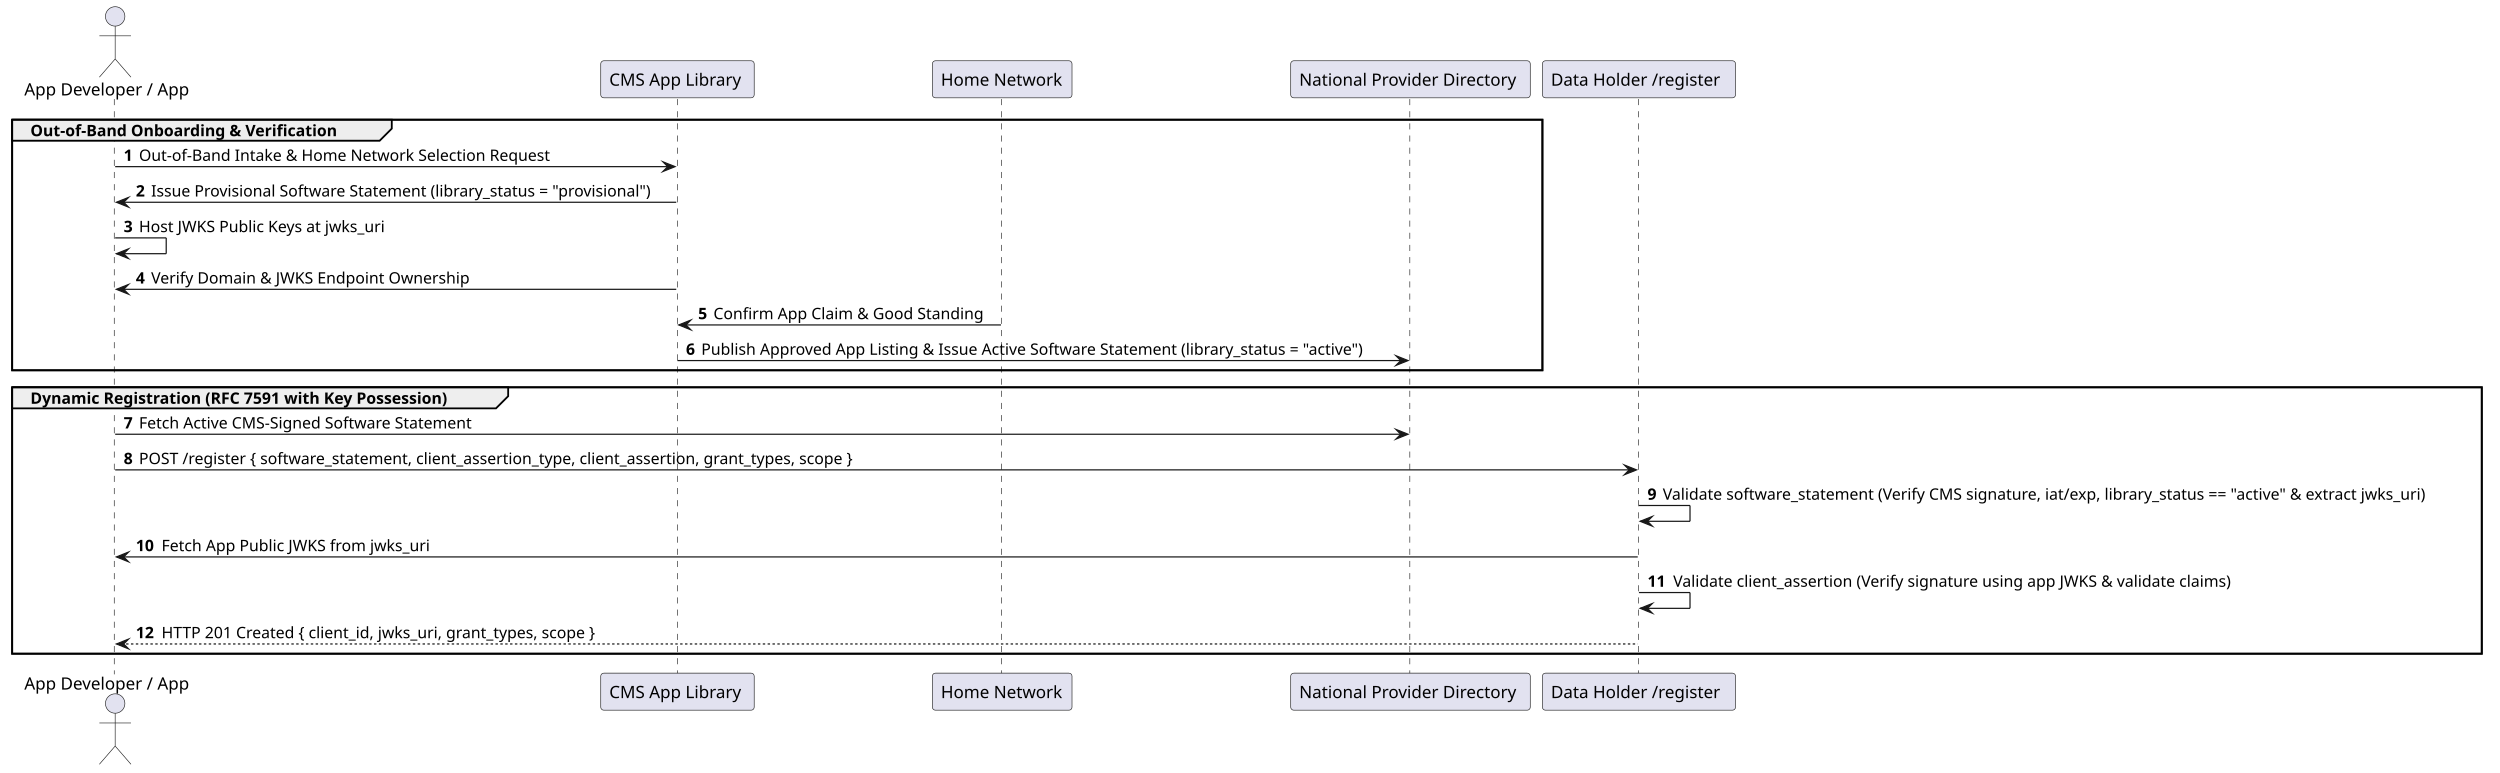
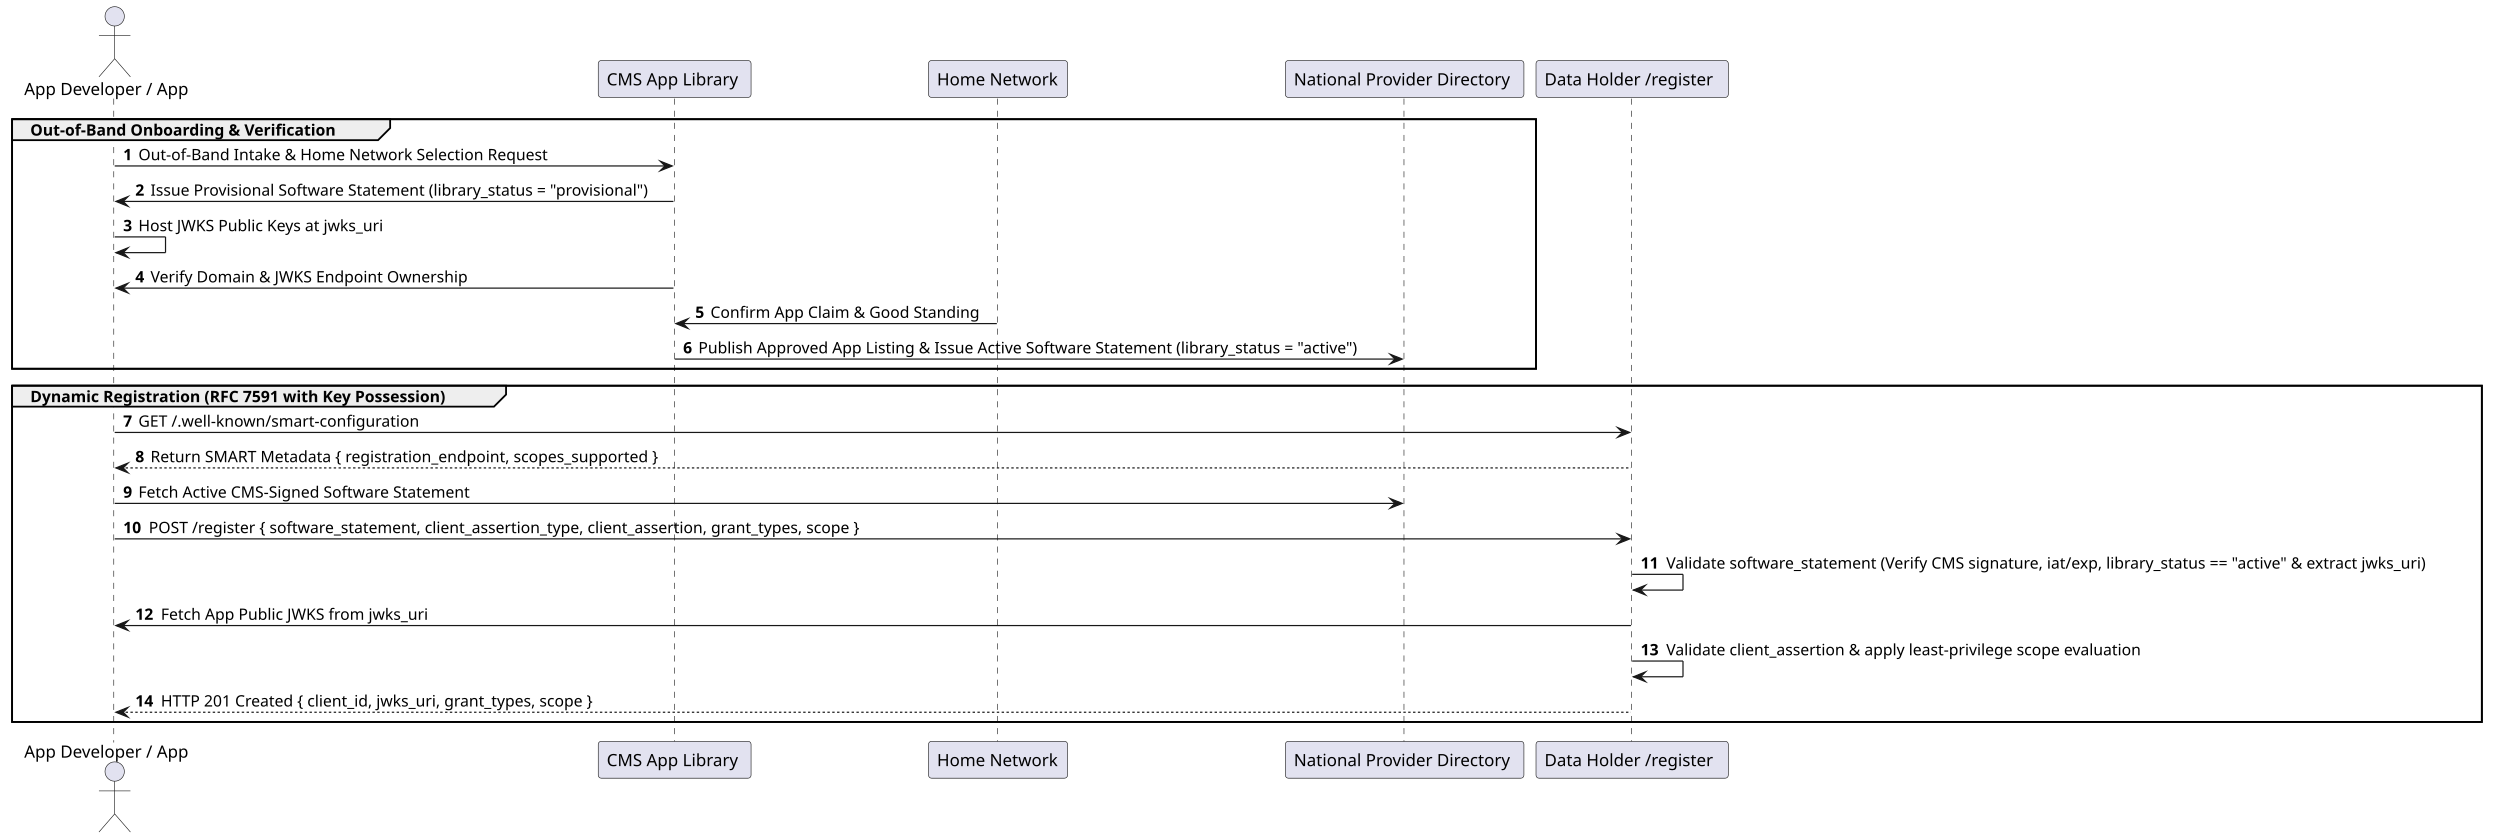
- <svg xmlns="http://www.w3.org/2000/svg" contentStyleType="text/css" data-diagram-type="SEQUENCE" height="309.687px" preserveAspectRatio="none" style="width:1000px;height:309px;background:#FFFFFF;" version="1.1" viewBox="0 0 1000 309" width="1000.04px" zoomAndPan="magnify">
+ <svg xmlns="http://www.w3.org/2000/svg" contentStyleType="text/css" data-diagram-type="SEQUENCE" height="336.481px" preserveAspectRatio="none" style="width:1000px;height:336px;background:#FFFFFF;" version="1.1" viewBox="0 0 1000 336" width="1000.245px" zoomAndPan="magnify">
  <defs />
  <g>
-     <rect fill="none" height="100.234" style="stroke:#000000;stroke-width:0.729;" width="612.106" x="4.862" y="47.882" />
-     <rect fill="none" height="106.555" style="stroke:#000000;stroke-width:0.729;" width="987.846" x="4.862" y="154.922" />
+     <rect fill="none" height="99.818" style="stroke:#000000;stroke-width:0.726;" width="609.564" x="4.841" y="47.683" />
+     <rect fill="none" height="134.493" style="stroke:#000000;stroke-width:0.726;" width="987.896" x="4.841" y="154.279" />
    <g class="participant-lifeline" data-entity-uid="part1" data-qualified-name="App" data-source-line="3" id="part1-lifeline">
      <g>
-         <rect fill="#000000" fill-opacity="0" height="230.125" width="3.889" x="44.123" y="39.617" />
-         <line style="stroke:#181818;stroke-width:0.243;stroke-dasharray:2.431,2.431;" x1="45.7" x2="45.7" y1="39.617" y2="269.741" />
+         <rect fill="#000000" fill-opacity="0" height="257.55" width="3.873" x="43.94" y="39.452" />
+         <line style="stroke:#181818;stroke-width:0.242;stroke-dasharray:2.421,2.421;" x1="45.51" x2="45.51" y1="39.452" y2="297.003" />
      </g>
    </g>
    <g class="participant-lifeline" data-entity-uid="part2" data-qualified-name="CMS" data-source-line="4" id="part2-lifeline">
      <g>
-         <rect fill="#000000" fill-opacity="0" height="230.125" width="3.889" x="269.043" y="39.617" />
-         <line style="stroke:#181818;stroke-width:0.243;stroke-dasharray:2.431,2.431;" x1="270.926" x2="270.926" y1="39.617" y2="269.741" />
+         <rect fill="#000000" fill-opacity="0" height="257.55" width="3.873" x="267.926" y="39.452" />
+         <line style="stroke:#181818;stroke-width:0.242;stroke-dasharray:2.421,2.421;" x1="269.802" x2="269.802" y1="39.452" y2="297.003" />
      </g>
    </g>
    <g class="participant-lifeline" data-entity-uid="part3" data-qualified-name="Network" data-source-line="5" id="part3-lifeline">
      <g>
-         <rect fill="#000000" fill-opacity="0" height="230.125" width="3.889" x="398.937" y="39.617" />
-         <line style="stroke:#181818;stroke-width:0.243;stroke-dasharray:2.431,2.431;" x1="400.671" x2="400.671" y1="39.617" y2="269.741" />
+         <rect fill="#000000" fill-opacity="0" height="257.55" width="3.873" x="397.28" y="39.452" />
+         <line style="stroke:#181818;stroke-width:0.242;stroke-dasharray:2.421,2.421;" x1="399.008" x2="399.008" y1="39.452" y2="297.003" />
      </g>
    </g>
    <g class="participant-lifeline" data-entity-uid="part4" data-qualified-name="Directory" data-source-line="6" id="part4-lifeline">
      <g>
-         <rect fill="#000000" fill-opacity="0" height="230.125" width="3.889" x="562.251" y="39.617" />
-         <line style="stroke:#181818;stroke-width:0.243;stroke-dasharray:2.431,2.431;" x1="563.93" x2="563.93" y1="39.617" y2="269.741" />
+         <rect fill="#000000" fill-opacity="0" height="257.55" width="3.873" x="559.917" y="39.452" />
+         <line style="stroke:#181818;stroke-width:0.242;stroke-dasharray:2.421,2.421;" x1="561.588" x2="561.588" y1="39.452" y2="297.003" />
      </g>
    </g>
    <g class="participant-lifeline" data-entity-uid="part5" data-qualified-name="DH" data-source-line="7" id="part5-lifeline">
      <g>
-         <rect fill="#000000" fill-opacity="0" height="230.125" width="3.889" x="653.64" y="39.617" />
-         <line style="stroke:#181818;stroke-width:0.243;stroke-dasharray:2.431,2.431;" x1="655.374" x2="655.374" y1="39.617" y2="269.741" />
+         <rect fill="#000000" fill-opacity="0" height="257.55" width="3.873" x="650.927" y="39.452" />
+         <line style="stroke:#181818;stroke-width:0.242;stroke-dasharray:2.421,2.421;" x1="652.653" x2="652.653" y1="39.452" y2="297.003" />
      </g>
    </g>
    <g class="participant participant-head" data-entity-uid="part1" data-qualified-name="App" data-source-line="3" id="part1-head">
-       <text fill="#000000" font-family="sans-serif" font-size="6.806" lengthAdjust="spacing" textLength="69.771" x="9.723" y="38.181">App Developer / App</text>
-       <ellipse cx="46.067" cy="6.563" fill="#E2E2F0" rx="3.889" ry="3.889" style="stroke:#181818;stroke-width:0.243;" />
-       <path d="M46.067,10.453 L46.067,23.579 M39.747,14.342 L52.388,14.342 M46.067,23.579 L39.747,30.871 M46.067,23.579 L52.388,30.871" fill="none" style="stroke:#181818;stroke-width:0.243;" />
+       <text fill="#000000" font-family="sans-serif" font-size="6.778" lengthAdjust="spacing" textLength="69.482" x="9.683" y="38.023">App Developer / App</text>
+       <ellipse cx="45.876" cy="6.536" fill="#E2E2F0" rx="3.873" ry="3.873" style="stroke:#181818;stroke-width:0.242;" />
+       <path d="M45.876,10.409 L45.876,23.481 M39.582,14.282 L52.17,14.282 M45.876,23.481 L39.582,30.743 M45.876,23.481 L52.17,30.743" fill="none" style="stroke:#181818;stroke-width:0.242;" />
    </g>
    <g class="participant participant-tail" data-entity-uid="part1" data-qualified-name="App" data-source-line="3" id="part1-tail">
-       <text fill="#000000" font-family="sans-serif" font-size="6.806" lengthAdjust="spacing" textLength="69.771" x="9.723" y="275.836">App Developer / App</text>
-       <ellipse cx="46.067" cy="281.404" fill="#E2E2F0" rx="3.889" ry="3.889" style="stroke:#181818;stroke-width:0.243;" />
-       <path d="M46.067,285.293 L46.067,298.42 M39.747,289.182 L52.388,289.182 M46.067,298.42 L39.747,305.712 M46.067,298.42 L52.388,305.712" fill="none" style="stroke:#181818;stroke-width:0.243;" />
+       <text fill="#000000" font-family="sans-serif" font-size="6.778" lengthAdjust="spacing" textLength="69.482" x="9.683" y="303.072">App Developer / App</text>
+       <ellipse cx="45.876" cy="308.616" fill="#E2E2F0" rx="3.873" ry="3.873" style="stroke:#181818;stroke-width:0.242;" />
+       <path d="M45.876,312.49 L45.876,325.562 M39.582,316.363 L52.17,316.363 M45.876,325.562 L39.582,332.824 M45.876,325.562 L52.17,332.824" fill="none" style="stroke:#181818;stroke-width:0.242;" />
    </g>
    <g class="participant participant-head" data-entity-uid="part2" data-qualified-name="CMS" data-source-line="4" id="part2-head">
-       <rect fill="#E2E2F0" height="14.822" rx="1.215" ry="1.215" style="stroke:#181818;stroke-width:0.243;" width="61.38" x="240.298" y="24.308" />
-       <text fill="#000000" font-family="sans-serif" font-size="6.806" lengthAdjust="spacing" textLength="54.573" x="243.701" y="34.292">CMS App Library</text>
+       <rect fill="#E2E2F0" height="14.761" rx="1.21" ry="1.21" style="stroke:#181818;stroke-width:0.242;" width="61.125" x="239.3" y="24.207" />
+       <text fill="#000000" font-family="sans-serif" font-size="6.778" lengthAdjust="spacing" textLength="54.347" x="242.69" y="34.149">CMS App Library</text>
    </g>
    <g class="participant participant-tail" data-entity-uid="part2" data-qualified-name="CMS" data-source-line="4" id="part2-tail">
-       <rect fill="#E2E2F0" height="14.822" rx="1.215" ry="1.215" style="stroke:#181818;stroke-width:0.243;" width="61.38" x="240.298" y="269.255" />
-       <text fill="#000000" font-family="sans-serif" font-size="6.806" lengthAdjust="spacing" textLength="54.573" x="243.701" y="279.239">CMS App Library</text>
+       <rect fill="#E2E2F0" height="14.761" rx="1.21" ry="1.21" style="stroke:#181818;stroke-width:0.242;" width="61.125" x="239.3" y="296.519" />
+       <text fill="#000000" font-family="sans-serif" font-size="6.778" lengthAdjust="spacing" textLength="54.347" x="242.69" y="306.461">CMS App Library</text>
    </g>
    <g class="participant participant-head" data-entity-uid="part3" data-qualified-name="Network" data-source-line="5" id="part3-head">
-       <rect fill="#E2E2F0" height="14.822" rx="1.215" ry="1.215" style="stroke:#181818;stroke-width:0.243;" width="55.843" x="372.96" y="24.308" />
-       <text fill="#000000" font-family="sans-serif" font-size="6.806" lengthAdjust="spacing" textLength="49.037" x="376.363" y="34.292">Home Network</text>
+       <rect fill="#E2E2F0" height="14.761" rx="1.21" ry="1.21" style="stroke:#181818;stroke-width:0.242;" width="55.611" x="371.411" y="24.207" />
+       <text fill="#000000" font-family="sans-serif" font-size="6.778" lengthAdjust="spacing" textLength="48.833" x="374.8" y="34.149">Home Network</text>
    </g>
    <g class="participant participant-tail" data-entity-uid="part3" data-qualified-name="Network" data-source-line="5" id="part3-tail">
-       <rect fill="#E2E2F0" height="14.822" rx="1.215" ry="1.215" style="stroke:#181818;stroke-width:0.243;" width="55.843" x="372.96" y="269.255" />
-       <text fill="#000000" font-family="sans-serif" font-size="6.806" lengthAdjust="spacing" textLength="49.037" x="376.363" y="279.239">Home Network</text>
+       <rect fill="#E2E2F0" height="14.761" rx="1.21" ry="1.21" style="stroke:#181818;stroke-width:0.242;" width="55.611" x="371.411" y="296.519" />
+       <text fill="#000000" font-family="sans-serif" font-size="6.778" lengthAdjust="spacing" textLength="48.833" x="374.8" y="306.461">Home Network</text>
    </g>
    <g class="participant participant-head" data-entity-uid="part4" data-qualified-name="Directory" data-source-line="6" id="part4-head">
-       <rect fill="#E2E2F0" height="14.822" rx="1.215" ry="1.215" style="stroke:#181818;stroke-width:0.243;" width="95.82" x="516.286" y="24.308" />
-       <text fill="#000000" font-family="sans-serif" font-size="6.806" lengthAdjust="spacing" textLength="89.014" x="519.689" y="34.292">National Provider Directory</text>
+       <rect fill="#E2E2F0" height="14.761" rx="1.21" ry="1.21" style="stroke:#181818;stroke-width:0.242;" width="95.422" x="514.142" y="24.207" />
+       <text fill="#000000" font-family="sans-serif" font-size="6.778" lengthAdjust="spacing" textLength="88.644" x="517.531" y="34.149">National Provider Directory</text>
    </g>
    <g class="participant participant-tail" data-entity-uid="part4" data-qualified-name="Directory" data-source-line="6" id="part4-tail">
-       <rect fill="#E2E2F0" height="14.822" rx="1.215" ry="1.215" style="stroke:#181818;stroke-width:0.243;" width="95.82" x="516.286" y="269.255" />
-       <text fill="#000000" font-family="sans-serif" font-size="6.806" lengthAdjust="spacing" textLength="89.014" x="519.689" y="279.239">National Provider Directory</text>
+       <rect fill="#E2E2F0" height="14.761" rx="1.21" ry="1.21" style="stroke:#181818;stroke-width:0.242;" width="95.422" x="514.142" y="296.519" />
+       <text fill="#000000" font-family="sans-serif" font-size="6.778" lengthAdjust="spacing" textLength="88.644" x="517.531" y="306.461">National Provider Directory</text>
    </g>
    <g class="participant participant-head" data-entity-uid="part5" data-qualified-name="DH" data-source-line="7" id="part5-head">
-       <rect fill="#E2E2F0" height="14.822" rx="1.215" ry="1.215" style="stroke:#181818;stroke-width:0.243;" width="77.236" x="616.967" y="24.308" />
-       <text fill="#000000" font-family="sans-serif" font-size="6.806" lengthAdjust="spacing" textLength="70.429" x="620.37" y="34.292">Data Holder /register</text>
+       <rect fill="#E2E2F0" height="14.761" rx="1.21" ry="1.21" style="stroke:#181818;stroke-width:0.242;" width="76.915" x="614.406" y="24.207" />
+       <text fill="#000000" font-family="sans-serif" font-size="6.778" lengthAdjust="spacing" textLength="70.137" x="617.795" y="34.149">Data Holder /register</text>
    </g>
    <g class="participant participant-tail" data-entity-uid="part5" data-qualified-name="DH" data-source-line="7" id="part5-tail">
-       <rect fill="#E2E2F0" height="14.822" rx="1.215" ry="1.215" style="stroke:#181818;stroke-width:0.243;" width="77.236" x="616.967" y="269.255" />
-       <text fill="#000000" font-family="sans-serif" font-size="6.806" lengthAdjust="spacing" textLength="70.429" x="620.37" y="279.239">Data Holder /register</text>
+       <rect fill="#E2E2F0" height="14.761" rx="1.21" ry="1.21" style="stroke:#181818;stroke-width:0.242;" width="76.915" x="614.406" y="296.519" />
+       <text fill="#000000" font-family="sans-serif" font-size="6.778" lengthAdjust="spacing" textLength="70.137" x="617.795" y="306.461">Data Holder /register</text>
    </g>
-     <path d="M4.862,47.882 L156.709,47.882 L156.709,51.436 L151.848,56.297 L4.862,56.297 L4.862,47.882" fill="#EEEEEE" style="stroke:#000000;stroke-width:0.729;" />
-     <rect fill="none" height="100.234" style="stroke:#000000;stroke-width:0.729;" width="612.106" x="4.862" y="47.882" />
-     <text fill="#000000" font-family="sans-serif" font-size="6.32" font-weight="700" lengthAdjust="spacing" textLength="129.97" x="12.154" y="54.478">Out-of-Band Onboarding &amp; Verification</text>
+     <path d="M4.841,47.683 L156.059,47.683 L156.059,51.222 L151.217,56.063 L4.841,56.063 L4.841,47.683" fill="#EEEEEE" style="stroke:#000000;stroke-width:0.726;" />
+     <rect fill="none" height="99.818" style="stroke:#000000;stroke-width:0.726;" width="609.564" x="4.841" y="47.683" />
+     <text fill="#000000" font-family="sans-serif" font-size="6.294" font-weight="700" lengthAdjust="spacing" textLength="129.43" x="12.104" y="54.252">Out-of-Band Onboarding &amp; Verification</text>
    <g class="message" data-entity-1="part1" data-entity-2="part2" data-source-line="10" id="msg1">
-       <polygon fill="#181818" points="265.154,64.713,270.016,66.658,265.154,68.602,267.099,66.658" style="stroke:#181818;stroke-width:0.486;stroke-linejoin:miter;stroke-miterlimit:10;" />
-       <line style="stroke:#181818;stroke-width:0.486;" x1="46.067" x2="268.071" y1="66.658" y2="66.658" />
-       <text fill="#000000" font-family="sans-serif" font-size="6.32" font-weight="700" lengthAdjust="spacing" textLength="4.169" x="49.471" y="64.352">1</text>
-       <text fill="#000000" font-family="sans-serif" font-size="6.32" lengthAdjust="spacing" textLength="170.523" x="55.584" y="64.352">Out-of-Band Intake &amp; Home Network Selection Request</text>
+       <polygon fill="#181818" points="264.053,64.444,268.895,66.381,264.053,68.317,265.99,66.381" style="stroke:#181818;stroke-width:0.484;stroke-linejoin:miter;stroke-miterlimit:10;" />
+       <line style="stroke:#181818;stroke-width:0.484;" x1="45.876" x2="266.958" y1="66.381" y2="66.381" />
+       <text fill="#000000" font-family="sans-serif" font-size="6.294" font-weight="700" lengthAdjust="spacing" textLength="4.152" x="49.265" y="64.085">1</text>
+       <text fill="#000000" font-family="sans-serif" font-size="6.294" lengthAdjust="spacing" textLength="169.815" x="55.354" y="64.085">Out-of-Band Intake &amp; Home Network Selection Request</text>
    </g>
    <g class="message" data-entity-1="part2" data-entity-2="part1" data-source-line="11" id="msg2">
-       <polygon fill="#181818" points="51.415,78.963,46.554,80.907,51.415,82.852,49.471,80.907" style="stroke:#181818;stroke-width:0.486;stroke-linejoin:miter;stroke-miterlimit:10;" />
-       <line style="stroke:#181818;stroke-width:0.486;" x1="48.498" x2="270.502" y1="80.907" y2="80.907" />
-       <text fill="#000000" font-family="sans-serif" font-size="6.32" font-weight="700" lengthAdjust="spacing" textLength="4.169" x="54.332" y="78.602">2</text>
-       <text fill="#000000" font-family="sans-serif" font-size="6.32" lengthAdjust="spacing" textLength="207.139" x="60.446" y="78.602">Issue Provisional Software Statement (library_status = "provisional")</text>
+       <polygon fill="#181818" points="51.202,78.635,46.36,80.572,51.202,82.508,49.265,80.572" style="stroke:#181818;stroke-width:0.484;stroke-linejoin:miter;stroke-miterlimit:10;" />
+       <line style="stroke:#181818;stroke-width:0.484;" x1="48.297" x2="269.379" y1="80.572" y2="80.572" />
+       <text fill="#000000" font-family="sans-serif" font-size="6.294" font-weight="700" lengthAdjust="spacing" textLength="4.152" x="54.107" y="78.276">2</text>
+       <text fill="#000000" font-family="sans-serif" font-size="6.294" lengthAdjust="spacing" textLength="206.279" x="60.195" y="78.276">Issue Provisional Software Statement (library_status = "provisional")</text>
    </g>
    <g class="message" data-entity-1="part1" data-entity-2="part1" data-source-line="12" id="msg3">
-       <line style="stroke:#181818;stroke-width:0.486;" x1="46.067" x2="66.486" y1="95.157" y2="95.157" />
-       <line style="stroke:#181818;stroke-width:0.486;" x1="66.486" x2="66.486" y1="95.157" y2="101.477" />
-       <line style="stroke:#181818;stroke-width:0.486;" x1="46.554" x2="66.486" y1="101.477" y2="101.477" />
-       <polygon fill="#181818" points="51.415,99.533,46.554,101.477,51.415,103.422,49.471,101.477" style="stroke:#181818;stroke-width:0.486;stroke-linejoin:miter;stroke-miterlimit:10;" />
-       <text fill="#000000" font-family="sans-serif" font-size="6.32" font-weight="700" lengthAdjust="spacing" textLength="4.169" x="49.471" y="92.852">3</text>
-       <text fill="#000000" font-family="sans-serif" font-size="6.32" lengthAdjust="spacing" textLength="102.526" x="55.584" y="92.852">Host JWKS Public Keys at jwks_uri</text>
+       <line style="stroke:#181818;stroke-width:0.484;" x1="45.876" x2="66.21" y1="94.762" y2="94.762" />
+       <line style="stroke:#181818;stroke-width:0.484;" x1="66.21" x2="66.21" y1="94.762" y2="101.056" />
+       <line style="stroke:#181818;stroke-width:0.484;" x1="46.36" x2="66.21" y1="101.056" y2="101.056" />
+       <polygon fill="#181818" points="51.202,99.119,46.36,101.056,51.202,102.993,49.265,101.056" style="stroke:#181818;stroke-width:0.484;stroke-linejoin:miter;stroke-miterlimit:10;" />
+       <text fill="#000000" font-family="sans-serif" font-size="6.294" font-weight="700" lengthAdjust="spacing" textLength="4.152" x="49.265" y="92.466">3</text>
+       <text fill="#000000" font-family="sans-serif" font-size="6.294" lengthAdjust="spacing" textLength="102.101" x="55.354" y="92.466">Host JWKS Public Keys at jwks_uri</text>
    </g>
    <g class="message" data-entity-1="part2" data-entity-2="part1" data-source-line="13" id="msg4">
-       <polygon fill="#181818" points="51.415,113.782,46.554,115.727,51.415,117.672,49.471,115.727" style="stroke:#181818;stroke-width:0.486;stroke-linejoin:miter;stroke-miterlimit:10;" />
-       <line style="stroke:#181818;stroke-width:0.486;" x1="48.498" x2="270.502" y1="115.727" y2="115.727" />
-       <text fill="#000000" font-family="sans-serif" font-size="6.32" font-weight="700" lengthAdjust="spacing" textLength="4.169" x="54.332" y="113.422">4</text>
-       <text fill="#000000" font-family="sans-serif" font-size="6.32" lengthAdjust="spacing" textLength="130.813" x="60.446" y="113.422">Verify Domain &amp; JWKS Endpoint Ownership</text>
+       <polygon fill="#181818" points="51.202,113.31,46.36,115.247,51.202,117.183,49.265,115.247" style="stroke:#181818;stroke-width:0.484;stroke-linejoin:miter;stroke-miterlimit:10;" />
+       <line style="stroke:#181818;stroke-width:0.484;" x1="48.297" x2="269.379" y1="115.247" y2="115.247" />
+       <text fill="#000000" font-family="sans-serif" font-size="6.294" font-weight="700" lengthAdjust="spacing" textLength="4.152" x="54.107" y="112.951">4</text>
+       <text fill="#000000" font-family="sans-serif" font-size="6.294" lengthAdjust="spacing" textLength="130.269" x="60.195" y="112.951">Verify Domain &amp; JWKS Endpoint Ownership</text>
    </g>
    <g class="message" data-entity-1="part3" data-entity-2="part2" data-source-line="14" id="msg5">
-       <polygon fill="#181818" points="276.336,128.032,271.474,129.977,276.336,131.922,274.391,129.977" style="stroke:#181818;stroke-width:0.486;stroke-linejoin:miter;stroke-miterlimit:10;" />
-       <line style="stroke:#181818;stroke-width:0.486;" x1="273.419" x2="400.395" y1="129.977" y2="129.977" />
-       <text fill="#000000" font-family="sans-serif" font-size="6.32" font-weight="700" lengthAdjust="spacing" textLength="4.169" x="279.253" y="127.671">5</text>
-       <text fill="#000000" font-family="sans-serif" font-size="6.32" lengthAdjust="spacing" textLength="112.112" x="285.367" y="127.671">Confirm App Claim &amp; Good Standing</text>
+       <polygon fill="#181818" points="275.188,127.501,270.347,129.437,275.188,131.374,273.252,129.437" style="stroke:#181818;stroke-width:0.484;stroke-linejoin:miter;stroke-miterlimit:10;" />
+       <line style="stroke:#181818;stroke-width:0.484;" x1="272.284" x2="398.733" y1="129.437" y2="129.437" />
+       <text fill="#000000" font-family="sans-serif" font-size="6.294" font-weight="700" lengthAdjust="spacing" textLength="4.152" x="278.093" y="127.141">5</text>
+       <text fill="#000000" font-family="sans-serif" font-size="6.294" lengthAdjust="spacing" textLength="111.646" x="284.182" y="127.141">Confirm App Claim &amp; Good Standing</text>
    </g>
    <g class="message" data-entity-1="part2" data-entity-2="part4" data-source-line="15" id="msg6">
-       <polygon fill="#181818" points="558.362,142.282,563.223,144.226,558.362,146.171,560.306,144.226" style="stroke:#181818;stroke-width:0.486;stroke-linejoin:miter;stroke-miterlimit:10;" />
-       <line style="stroke:#181818;stroke-width:0.486;" x1="270.988" x2="561.279" y1="144.226" y2="144.226" />
-       <text fill="#000000" font-family="sans-serif" font-size="6.32" font-weight="700" lengthAdjust="spacing" textLength="4.169" x="274.391" y="141.921">6</text>
-       <text fill="#000000" font-family="sans-serif" font-size="6.32" lengthAdjust="spacing" textLength="275.426" x="280.505" y="141.921">Publish Approved App Listing &amp; Issue Active Software Statement (library_status = "active")</text>
+       <polygon fill="#181818" points="556.043,141.691,560.885,143.628,556.043,145.564,557.98,143.628" style="stroke:#181818;stroke-width:0.484;stroke-linejoin:miter;stroke-miterlimit:10;" />
+       <line style="stroke:#181818;stroke-width:0.484;" x1="269.863" x2="558.948" y1="143.628" y2="143.628" />
+       <text fill="#000000" font-family="sans-serif" font-size="6.294" font-weight="700" lengthAdjust="spacing" textLength="4.152" x="273.252" y="141.332">6</text>
+       <text fill="#000000" font-family="sans-serif" font-size="6.294" lengthAdjust="spacing" textLength="274.282" x="279.34" y="141.332">Publish Approved App Listing &amp; Issue Active Software Statement (library_status = "active")</text>
    </g>
-     <path d="M4.862,154.922 L203.265,154.922 L203.265,158.476 L198.403,163.338 L4.862,163.338 L4.862,154.922" fill="#EEEEEE" style="stroke:#000000;stroke-width:0.729;" />
-     <rect fill="none" height="106.555" style="stroke:#000000;stroke-width:0.729;" width="987.846" x="4.862" y="154.922" />
-     <text fill="#000000" font-family="sans-serif" font-size="6.32" font-weight="700" lengthAdjust="spacing" textLength="176.526" x="12.154" y="161.519">Dynamic Registration (RFC 7591 with Key Possession)</text>
-     <g class="message" data-entity-1="part1" data-entity-2="part4" data-source-line="19" id="msg7">
-       <polygon fill="#181818" points="558.362,171.754,563.223,173.698,558.362,175.643,560.306,173.698" style="stroke:#181818;stroke-width:0.486;stroke-linejoin:miter;stroke-miterlimit:10;" />
-       <line style="stroke:#181818;stroke-width:0.486;" x1="46.067" x2="561.279" y1="173.698" y2="173.698" />
-       <text fill="#000000" font-family="sans-serif" font-size="6.32" font-weight="700" lengthAdjust="spacing" textLength="4.169" x="49.471" y="171.393">7</text>
-       <text fill="#000000" font-family="sans-serif" font-size="6.32" lengthAdjust="spacing" textLength="137.775" x="55.584" y="171.393">Fetch Active CMS-Signed Software Statement</text>
+     <path d="M4.841,154.279 L202.421,154.279 L202.421,157.818 L197.579,162.66 L4.841,162.66 L4.841,154.279" fill="#EEEEEE" style="stroke:#000000;stroke-width:0.726;" />
+     <rect fill="none" height="134.493" style="stroke:#000000;stroke-width:0.726;" width="987.896" x="4.841" y="154.279" />
+     <text fill="#000000" font-family="sans-serif" font-size="6.294" font-weight="700" lengthAdjust="spacing" textLength="175.793" x="12.104" y="160.848">Dynamic Registration (RFC 7591 with Key Possession)</text>
+     <g class="message" data-entity-1="part1" data-entity-2="part5" data-source-line="19" id="msg7">
+       <polygon fill="#181818" points="647.053,171.041,651.895,172.977,647.053,174.914,648.99,172.977" style="stroke:#181818;stroke-width:0.484;stroke-linejoin:miter;stroke-miterlimit:10;" />
+       <line style="stroke:#181818;stroke-width:0.484;" x1="45.876" x2="649.958" y1="172.977" y2="172.977" />
+       <text fill="#000000" font-family="sans-serif" font-size="6.294" font-weight="700" lengthAdjust="spacing" textLength="4.152" x="49.265" y="170.681">7</text>
+       <text fill="#000000" font-family="sans-serif" font-size="6.294" lengthAdjust="spacing" textLength="120.454" x="55.354" y="170.681">GET /.well-known/smart-configuration</text>
    </g>
-     <g class="message" data-entity-1="part1" data-entity-2="part5" data-source-line="20" id="msg8">
-       <polygon fill="#181818" points="649.751,186.004,654.613,187.948,649.751,189.893,651.696,187.948" style="stroke:#181818;stroke-width:0.486;stroke-linejoin:miter;stroke-miterlimit:10;" />
-       <line style="stroke:#181818;stroke-width:0.486;" x1="46.067" x2="652.668" y1="187.948" y2="187.948" />
-       <text fill="#000000" font-family="sans-serif" font-size="6.32" font-weight="700" lengthAdjust="spacing" textLength="4.169" x="49.471" y="185.643">8</text>
-       <text fill="#000000" font-family="sans-serif" font-size="6.32" lengthAdjust="spacing" textLength="296.685" x="55.584" y="185.643">POST /register { software_statement, client_assertion_type, client_assertion, grant_types, scope }</text>
+     <g class="message" data-entity-1="part5" data-entity-2="part1" data-source-line="20" id="msg8">
+       <polygon fill="#181818" points="51.202,185.231,46.36,187.168,51.202,189.104,49.265,187.168" style="stroke:#181818;stroke-width:0.484;stroke-linejoin:miter;stroke-miterlimit:10;" />
+       <line style="stroke:#181818;stroke-width:0.484;stroke-dasharray:0.968,0.968;" x1="48.297" x2="652.379" y1="187.168" y2="187.168" />
+       <text fill="#000000" font-family="sans-serif" font-size="6.294" font-weight="700" lengthAdjust="spacing" textLength="4.152" x="54.107" y="184.872">8</text>
+       <text fill="#000000" font-family="sans-serif" font-size="6.294" lengthAdjust="spacing" textLength="208.633" x="60.195" y="184.872">Return SMART Metadata { registration_endpoint, scopes_supported }</text>
    </g>
-     <g class="message" data-entity-1="part5" data-entity-2="part5" data-source-line="21" id="msg9">
-       <line style="stroke:#181818;stroke-width:0.486;" x1="655.585" x2="676.004" y1="202.198" y2="202.198" />
-       <line style="stroke:#181818;stroke-width:0.486;" x1="676.004" x2="676.004" y1="202.198" y2="208.518" />
-       <line style="stroke:#181818;stroke-width:0.486;" x1="656.071" x2="676.004" y1="208.518" y2="208.518" />
-       <polygon fill="#181818" points="660.933,206.573,656.071,208.518,660.933,210.463,658.988,208.518" style="stroke:#181818;stroke-width:0.486;stroke-linejoin:miter;stroke-miterlimit:10;" />
-       <text fill="#000000" font-family="sans-serif" font-size="6.32" font-weight="700" lengthAdjust="spacing" textLength="4.169" x="658.988" y="199.892">9</text>
-       <text fill="#000000" font-family="sans-serif" font-size="6.32" lengthAdjust="spacing" textLength="321.772" x="665.102" y="199.892">Validate software_statement (Verify CMS signature, iat/exp, library_status == "active" &amp; extract jwks_uri)</text>
+     <g class="message" data-entity-1="part1" data-entity-2="part4" data-source-line="21" id="msg9">
+       <polygon fill="#181818" points="556.043,199.422,560.885,201.358,556.043,203.295,557.98,201.358" style="stroke:#181818;stroke-width:0.484;stroke-linejoin:miter;stroke-miterlimit:10;" />
+       <line style="stroke:#181818;stroke-width:0.484;" x1="45.876" x2="558.948" y1="201.358" y2="201.358" />
+       <text fill="#000000" font-family="sans-serif" font-size="6.294" font-weight="700" lengthAdjust="spacing" textLength="4.152" x="49.265" y="199.062">9</text>
+       <text fill="#000000" font-family="sans-serif" font-size="6.294" lengthAdjust="spacing" textLength="137.203" x="55.354" y="199.062">Fetch Active CMS-Signed Software Statement</text>
    </g>
-     <g class="message" data-entity-1="part5" data-entity-2="part1" data-source-line="22" id="msg10">
-       <polygon fill="#181818" points="51.415,220.823,46.554,222.768,51.415,224.712,49.471,222.768" style="stroke:#181818;stroke-width:0.486;stroke-linejoin:miter;stroke-miterlimit:10;" />
-       <line style="stroke:#181818;stroke-width:0.486;" x1="48.498" x2="655.099" y1="222.768" y2="222.768" />
-       <text fill="#000000" font-family="sans-serif" font-size="6.32" font-weight="700" lengthAdjust="spacing" textLength="8.338" x="54.332" y="220.462">10</text>
-       <text fill="#000000" font-family="sans-serif" font-size="6.32" lengthAdjust="spacing" textLength="111.831" x="64.615" y="220.462">Fetch App Public JWKS from jwks_uri</text>
+     <g class="message" data-entity-1="part1" data-entity-2="part5" data-source-line="22" id="msg10">
+       <polygon fill="#181818" points="647.053,213.612,651.895,215.549,647.053,217.486,648.99,215.549" style="stroke:#181818;stroke-width:0.484;stroke-linejoin:miter;stroke-miterlimit:10;" />
+       <line style="stroke:#181818;stroke-width:0.484;" x1="45.876" x2="649.958" y1="215.549" y2="215.549" />
+       <text fill="#000000" font-family="sans-serif" font-size="6.294" font-weight="700" lengthAdjust="spacing" textLength="8.304" x="49.265" y="213.253">10</text>
+       <text fill="#000000" font-family="sans-serif" font-size="6.294" lengthAdjust="spacing" textLength="295.454" x="59.505" y="213.253">POST /register { software_statement, client_assertion_type, client_assertion, grant_types, scope }</text>
    </g>
    <g class="message" data-entity-1="part5" data-entity-2="part5" data-source-line="23" id="msg11">
-       <line style="stroke:#181818;stroke-width:0.486;" x1="655.585" x2="676.004" y1="237.018" y2="237.018" />
-       <line style="stroke:#181818;stroke-width:0.486;" x1="676.004" x2="676.004" y1="237.018" y2="243.338" />
-       <line style="stroke:#181818;stroke-width:0.486;" x1="656.071" x2="676.004" y1="243.338" y2="243.338" />
-       <polygon fill="#181818" points="660.933,241.393,656.071,243.338,660.933,245.282,658.988,243.338" style="stroke:#181818;stroke-width:0.486;stroke-linejoin:miter;stroke-miterlimit:10;" />
-       <text fill="#000000" font-family="sans-serif" font-size="6.32" font-weight="700" lengthAdjust="spacing" textLength="8.338" x="658.988" y="234.712">11</text>
-       <text fill="#000000" font-family="sans-serif" font-size="6.32" lengthAdjust="spacing" textLength="231.981" x="669.271" y="234.712">Validate client_assertion (Verify signature using app JWKS &amp; validate claims)</text>
+       <line style="stroke:#181818;stroke-width:0.484;" x1="652.863" x2="673.197" y1="229.739" y2="229.739" />
+       <line style="stroke:#181818;stroke-width:0.484;" x1="673.197" x2="673.197" y1="229.739" y2="236.033" />
+       <line style="stroke:#181818;stroke-width:0.484;" x1="653.347" x2="673.197" y1="236.033" y2="236.033" />
+       <polygon fill="#181818" points="658.189,234.097,653.347,236.033,658.189,237.97,656.252,236.033" style="stroke:#181818;stroke-width:0.484;stroke-linejoin:miter;stroke-miterlimit:10;" />
+       <text fill="#000000" font-family="sans-serif" font-size="6.294" font-weight="700" lengthAdjust="spacing" textLength="8.304" x="656.252" y="227.444">11</text>
+       <text fill="#000000" font-family="sans-serif" font-size="6.294" lengthAdjust="spacing" textLength="320.435" x="666.492" y="227.444">Validate software_statement (Verify CMS signature, iat/exp, library_status == "active" &amp; extract jwks_uri)</text>
    </g>
    <g class="message" data-entity-1="part5" data-entity-2="part1" data-source-line="24" id="msg12">
-       <polygon fill="#181818" points="51.415,255.643,46.554,257.587,51.415,259.532,49.471,257.587" style="stroke:#181818;stroke-width:0.486;stroke-linejoin:miter;stroke-miterlimit:10;" />
-       <line style="stroke:#181818;stroke-width:0.486;stroke-dasharray:0.972,0.972;" x1="48.498" x2="655.099" y1="257.587" y2="257.587" />
-       <text fill="#000000" font-family="sans-serif" font-size="6.32" font-weight="700" lengthAdjust="spacing" textLength="8.338" x="54.332" y="255.282">12</text>
-       <text fill="#000000" font-family="sans-serif" font-size="6.32" lengthAdjust="spacing" textLength="182.617" x="64.615" y="255.282">HTTP 201 Created { client_id, jwks_uri, grant_types, scope }</text>
+       <polygon fill="#181818" points="51.202,248.287,46.36,250.224,51.202,252.161,49.265,250.224" style="stroke:#181818;stroke-width:0.484;stroke-linejoin:miter;stroke-miterlimit:10;" />
+       <line style="stroke:#181818;stroke-width:0.484;" x1="48.297" x2="652.379" y1="250.224" y2="250.224" />
+       <text fill="#000000" font-family="sans-serif" font-size="6.294" font-weight="700" lengthAdjust="spacing" textLength="8.304" x="54.107" y="247.928">12</text>
+       <text fill="#000000" font-family="sans-serif" font-size="6.294" lengthAdjust="spacing" textLength="111.366" x="64.347" y="247.928">Fetch App Public JWKS from jwks_uri</text>
+     </g>
+     <g class="message" data-entity-1="part5" data-entity-2="part5" data-source-line="25" id="msg13">
+       <line style="stroke:#181818;stroke-width:0.484;" x1="652.863" x2="673.197" y1="264.415" y2="264.415" />
+       <line style="stroke:#181818;stroke-width:0.484;" x1="673.197" x2="673.197" y1="264.415" y2="270.709" />
+       <line style="stroke:#181818;stroke-width:0.484;" x1="653.347" x2="673.197" y1="270.709" y2="270.709" />
+       <polygon fill="#181818" points="658.189,268.772,653.347,270.709,658.189,272.645,656.252,270.709" style="stroke:#181818;stroke-width:0.484;stroke-linejoin:miter;stroke-miterlimit:10;" />
+       <text fill="#000000" font-family="sans-serif" font-size="6.294" font-weight="700" lengthAdjust="spacing" textLength="8.304" x="656.252" y="262.119">13</text>
+       <text fill="#000000" font-family="sans-serif" font-size="6.294" lengthAdjust="spacing" textLength="198.415" x="666.492" y="262.119">Validate client_assertion &amp; apply least-privilege scope evaluation</text>
+     </g>
+     <g class="message" data-entity-1="part5" data-entity-2="part1" data-source-line="26" id="msg14">
+       <polygon fill="#181818" points="51.202,282.962,46.36,284.899,51.202,286.836,49.265,284.899" style="stroke:#181818;stroke-width:0.484;stroke-linejoin:miter;stroke-miterlimit:10;" />
+       <line style="stroke:#181818;stroke-width:0.484;stroke-dasharray:0.968,0.968;" x1="48.297" x2="652.379" y1="284.899" y2="284.899" />
+       <text fill="#000000" font-family="sans-serif" font-size="6.294" font-weight="700" lengthAdjust="spacing" textLength="8.304" x="54.107" y="282.603">14</text>
+       <text fill="#000000" font-family="sans-serif" font-size="6.294" lengthAdjust="spacing" textLength="181.859" x="64.347" y="282.603">HTTP 201 Created { client_id, jwks_uri, grant_types, scope }</text>
    </g>
  </g>
</svg>
